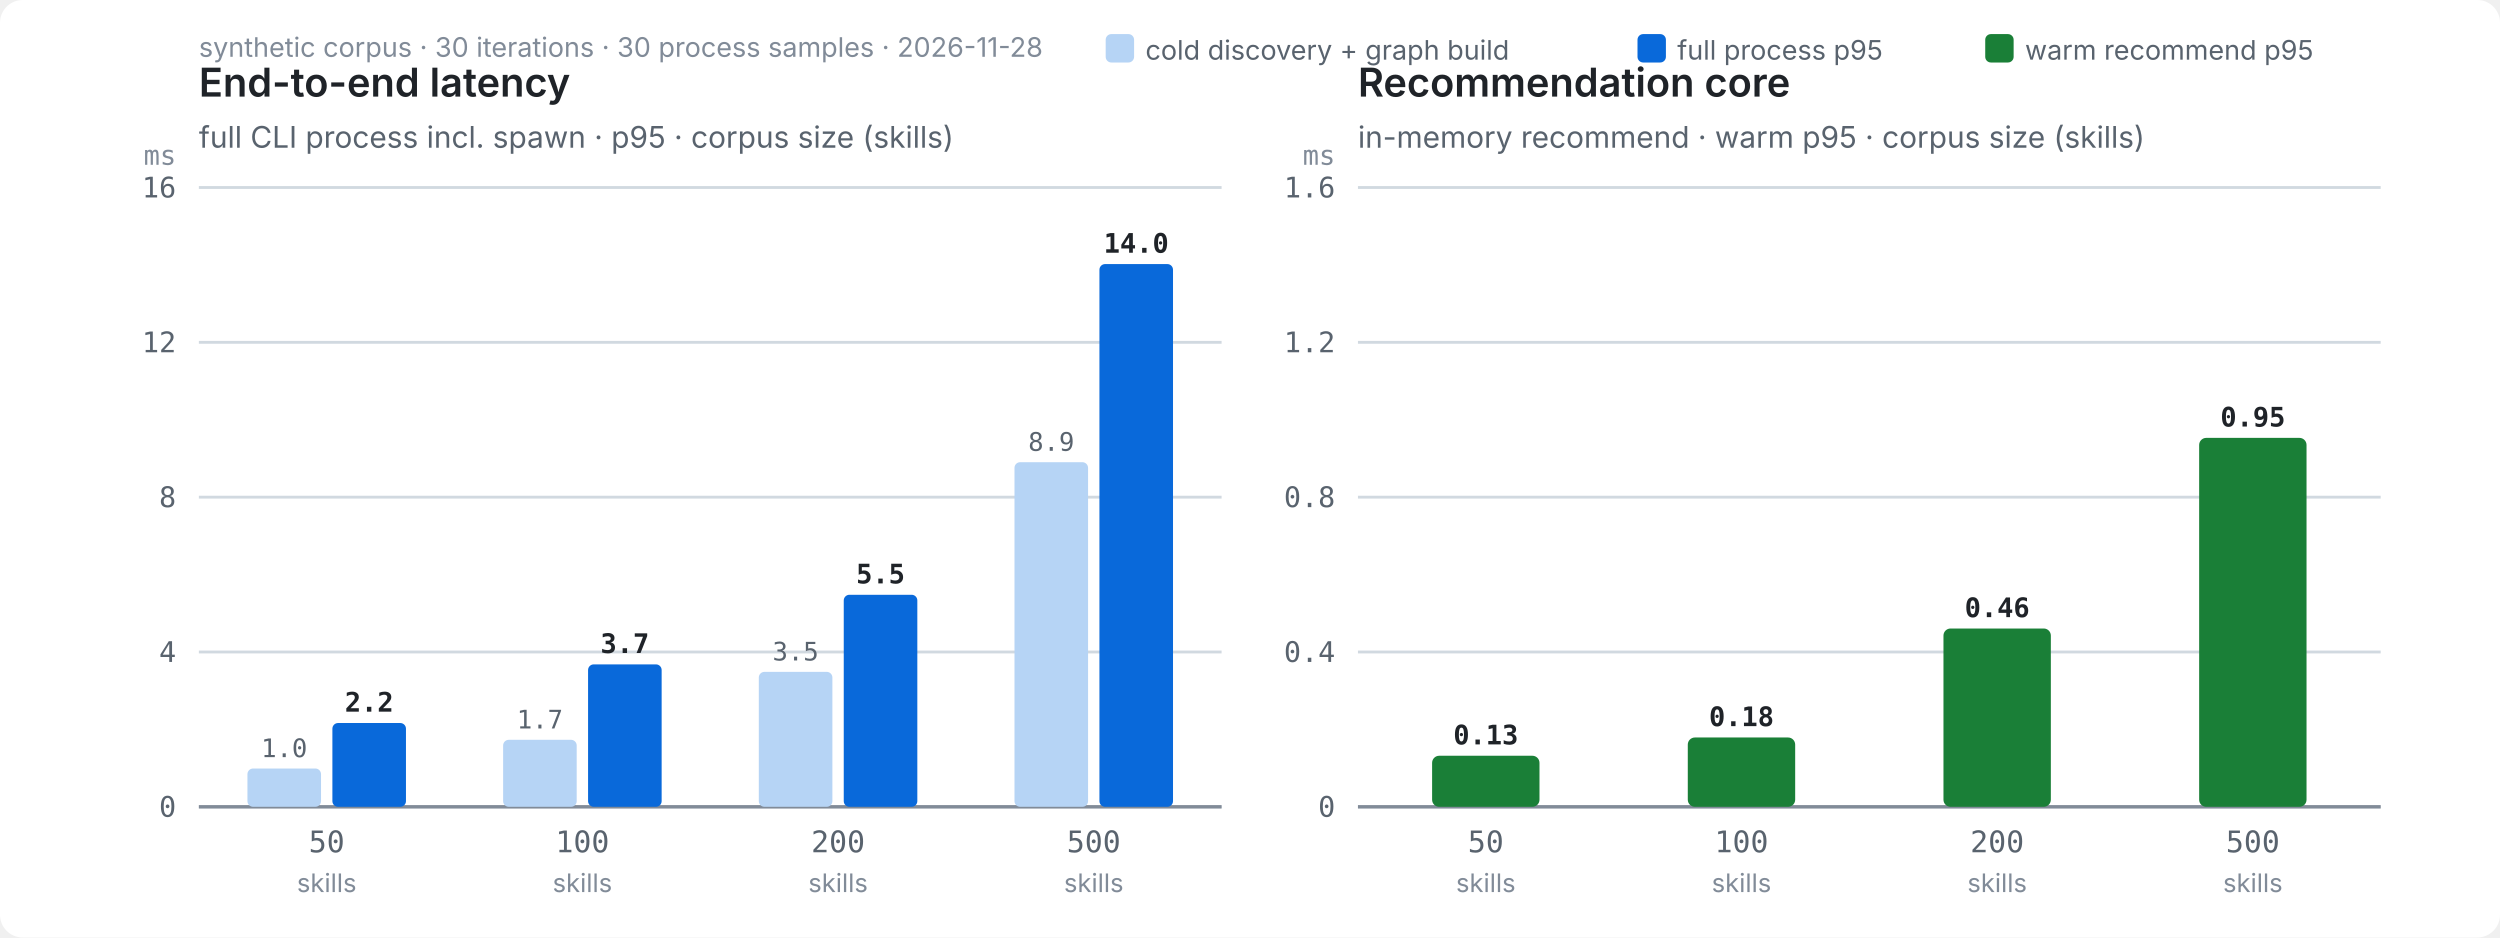
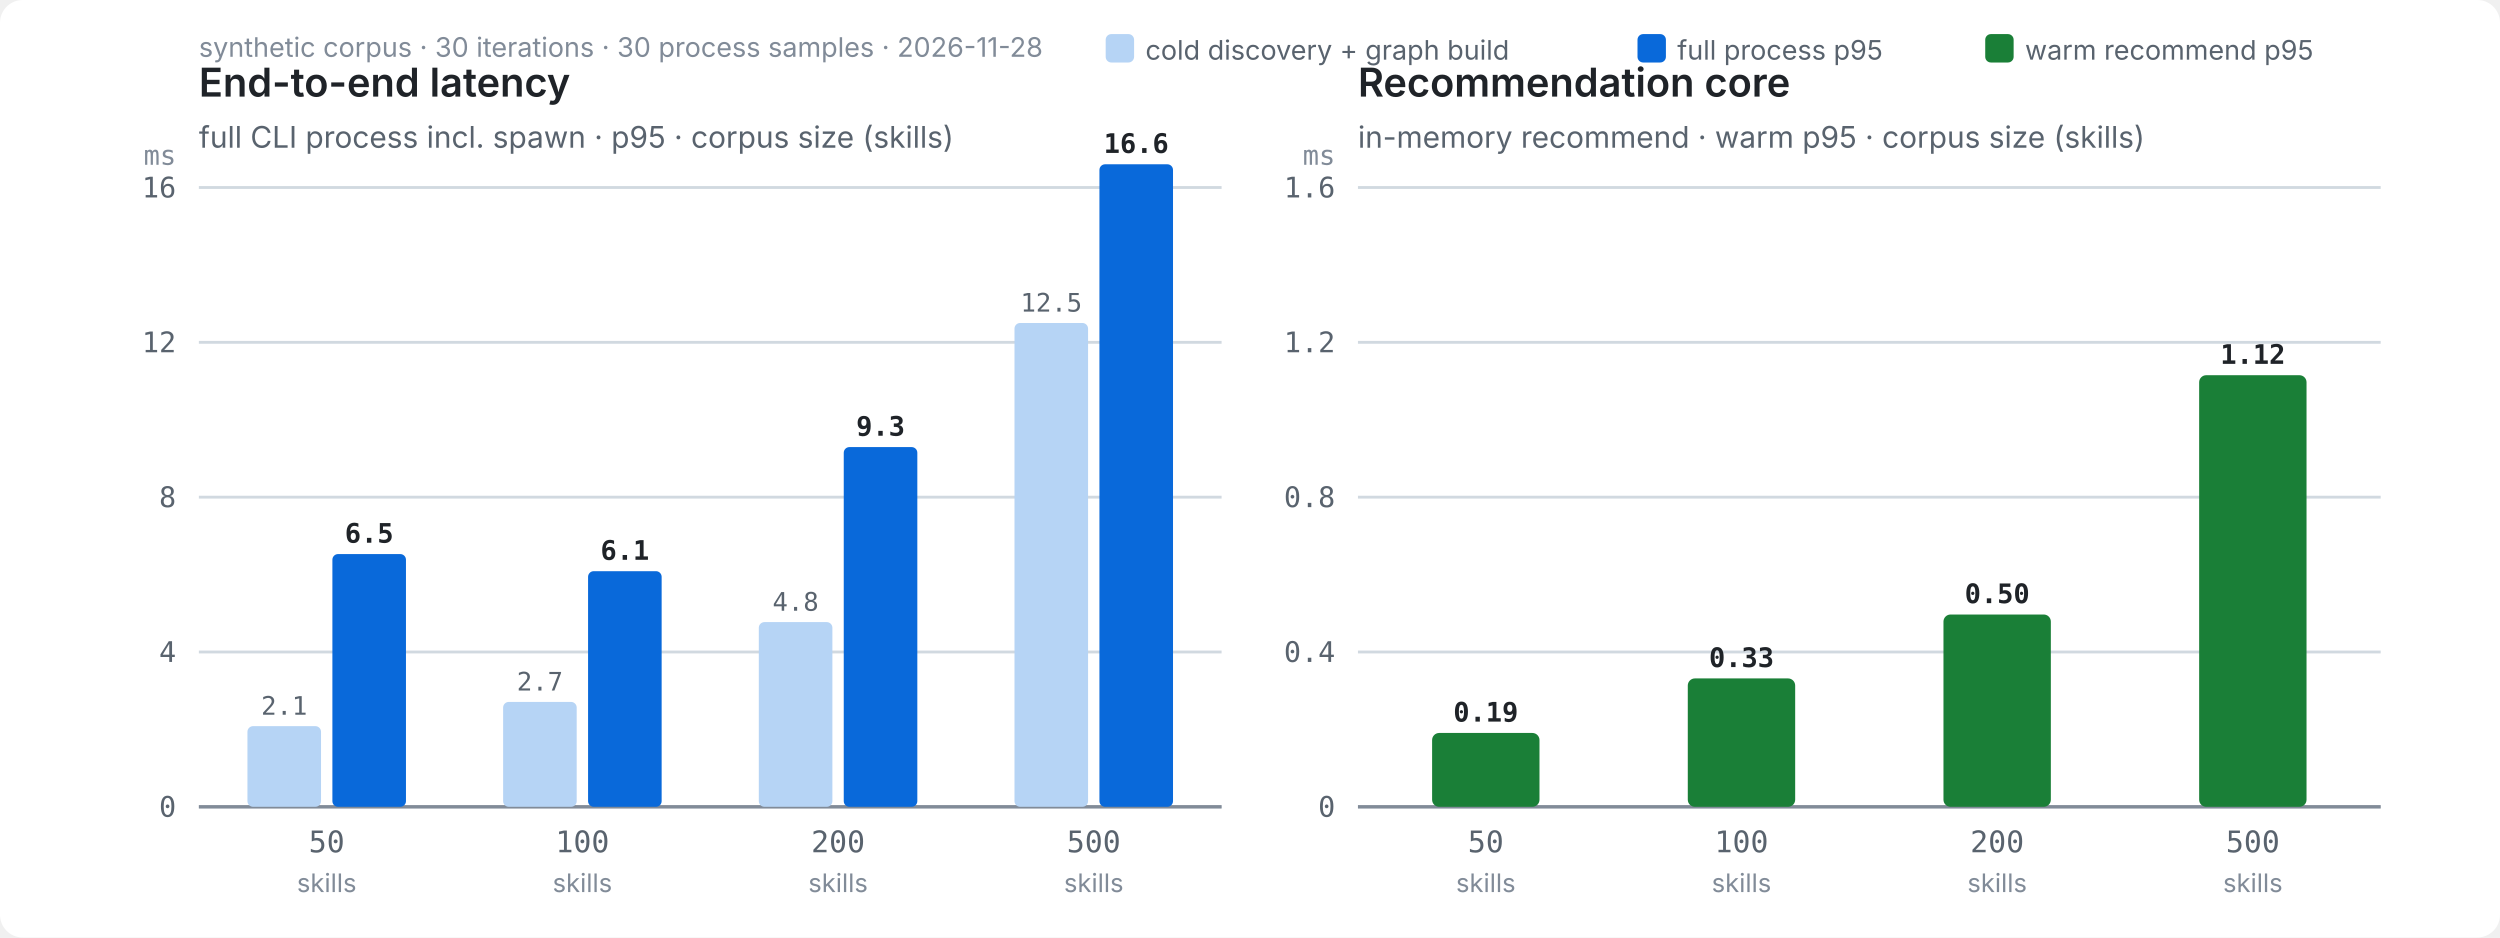
<svg xmlns="http://www.w3.org/2000/svg" width="880" height="330" viewBox="0 0 880 330" role="img" font-family="ui-sans-serif,system-ui,-apple-system,'Segoe UI',sans-serif">
  <rect width="880" height="330" fill="#ffffff" rx="8" />
  <g fill="#1f2328">
    <text x="70" y="20" font-size="9.5" fill="#818b98" text-anchor="start" font-family="ui-sans-serif,system-ui,-apple-system,'Segoe UI',sans-serif" opacity="1.0">synthetic corpus · 30 iterations · 30 process samples · 2026-11-28</text>
    <rect x="698.8" y="12" width="10" height="10" rx="2" fill="#1a7f37" opacity="1.0" />
    <text x="712.8" y="21" font-size="9.5" fill="#59636e" text-anchor="start" font-family="ui-sans-serif,system-ui,-apple-system,'Segoe UI',sans-serif" opacity="1.0">warm recommend p95</text>
    <rect x="576.4" y="12" width="10" height="10" rx="2" fill="#0969da" opacity="1.0" />
    <text x="590.4" y="21" font-size="9.5" fill="#59636e" text-anchor="start" font-family="ui-sans-serif,system-ui,-apple-system,'Segoe UI',sans-serif" opacity="1.0">full process p95</text>
    <rect x="389.2" y="12" width="10" height="10" rx="2" fill="#b6d4f5" opacity="1.0" />
    <text x="403.2" y="21" font-size="9.5" fill="#59636e" text-anchor="start" font-family="ui-sans-serif,system-ui,-apple-system,'Segoe UI',sans-serif" opacity="1.0">cold discovery + graph build</text>
    <text x="70" y="34" font-size="14" fill="#1f2328" text-anchor="start" font-family="ui-sans-serif,system-ui,-apple-system,'Segoe UI',sans-serif" opacity="1.0" font-weight="600">End-to-end latency</text>
    <text x="70" y="52" font-size="10.5" fill="#59636e" text-anchor="start" font-family="ui-sans-serif,system-ui,-apple-system,'Segoe UI',sans-serif" opacity="1.0">full CLI process incl. spawn · p95 · corpus size (skills)</text>
    <line x1="70" y1="284.0" x2="430" y2="284.0" stroke="#d1d9e0" stroke-width="1" opacity="1.0" />
    <text x="62" y="287.5" font-size="10" fill="#59636e" text-anchor="end" font-family="ui-monospace,'SF Mono',Menlo,Consolas,monospace" opacity="1.0">0</text>
    <line x1="70" y1="229.5" x2="430" y2="229.5" stroke="#d1d9e0" stroke-width="1" opacity="1.0" />
    <text x="62" y="233.0" font-size="10" fill="#59636e" text-anchor="end" font-family="ui-monospace,'SF Mono',Menlo,Consolas,monospace" opacity="1.0">4</text>
    <line x1="70" y1="175.0" x2="430" y2="175.0" stroke="#d1d9e0" stroke-width="1" opacity="1.0" />
    <text x="62" y="178.5" font-size="10" fill="#59636e" text-anchor="end" font-family="ui-monospace,'SF Mono',Menlo,Consolas,monospace" opacity="1.0">8</text>
    <line x1="70" y1="120.5" x2="430" y2="120.5" stroke="#d1d9e0" stroke-width="1" opacity="1.0" />
    <text x="62" y="124.0" font-size="10" fill="#59636e" text-anchor="end" font-family="ui-monospace,'SF Mono',Menlo,Consolas,monospace" opacity="1.0">12</text>
    <line x1="70" y1="66.0" x2="430" y2="66.0" stroke="#d1d9e0" stroke-width="1" opacity="1.0" />
    <text x="62" y="69.5" font-size="10" fill="#59636e" text-anchor="end" font-family="ui-monospace,'SF Mono',Menlo,Consolas,monospace" opacity="1.0">16</text>
    <text x="62" y="58" font-size="9.5" fill="#818b98" text-anchor="end" font-family="ui-monospace,'SF Mono',Menlo,Consolas,monospace" opacity="1.0">ms</text>
    <line x1="70" y1="284" x2="430" y2="284" stroke="#818b98" stroke-width="1.2" opacity="1.0" />
-     <rect x="87.1" y="270.512" width="25.9" height="13.488" rx="2" fill="#b6d4f5" opacity="1.0" />
-     <rect x="117.0" y="254.502" width="25.9" height="29.498" rx="2" fill="#0969da" opacity="1.0" />
-     <text x="100.05" y="266.512" font-size="9" fill="#59636e" text-anchor="middle" font-family="ui-monospace,'SF Mono',Menlo,Consolas,monospace" opacity="1.0">1.0</text>
-     <text x="129.95" y="250.502" font-size="9.5" fill="#1f2328" text-anchor="middle" font-family="ui-monospace,'SF Mono',Menlo,Consolas,monospace" opacity="1.0" font-weight="600">2.2</text>
+     <rect x="87.1" y="255.597" width="25.9" height="28.403" rx="2" fill="#b6d4f5" opacity="1.0" />
+     <rect x="117.0" y="195.031" width="25.9" height="88.969" rx="2" fill="#0969da" opacity="1.0" />
+     <text x="100.05" y="251.597" font-size="9" fill="#59636e" text-anchor="middle" font-family="ui-monospace,'SF Mono',Menlo,Consolas,monospace" opacity="1.0">2.1</text>
+     <text x="129.95" y="191.031" font-size="9.5" fill="#1f2328" text-anchor="middle" font-family="ui-monospace,'SF Mono',Menlo,Consolas,monospace" opacity="1.0" font-weight="600">6.5</text>
    <text x="115.0" y="300" font-size="10.5" fill="#59636e" text-anchor="middle" font-family="ui-monospace,'SF Mono',Menlo,Consolas,monospace" opacity="1.0">50</text>
    <text x="115.0" y="314" font-size="9" fill="#818b98" text-anchor="middle" font-family="ui-sans-serif,system-ui,-apple-system,'Segoe UI',sans-serif" opacity="1.0">skills</text>
-     <rect x="177.1" y="260.41" width="25.9" height="23.59" rx="2" fill="#b6d4f5" opacity="1.0" />
-     <rect x="207.0" y="233.86" width="25.9" height="50.14" rx="2" fill="#0969da" opacity="1.0" />
-     <text x="190.05" y="256.41" font-size="9" fill="#59636e" text-anchor="middle" font-family="ui-monospace,'SF Mono',Menlo,Consolas,monospace" opacity="1.0">1.7</text>
-     <text x="219.95" y="229.86" font-size="9.5" fill="#1f2328" text-anchor="middle" font-family="ui-monospace,'SF Mono',Menlo,Consolas,monospace" opacity="1.0" font-weight="600">3.7</text>
+     <rect x="177.1" y="247.072" width="25.9" height="36.928" rx="2" fill="#b6d4f5" opacity="1.0" />
+     <rect x="207.0" y="201.053" width="25.9" height="82.947" rx="2" fill="#0969da" opacity="1.0" />
+     <text x="190.05" y="243.072" font-size="9" fill="#59636e" text-anchor="middle" font-family="ui-monospace,'SF Mono',Menlo,Consolas,monospace" opacity="1.0">2.7</text>
+     <text x="219.95" y="197.053" font-size="9.5" fill="#1f2328" text-anchor="middle" font-family="ui-monospace,'SF Mono',Menlo,Consolas,monospace" opacity="1.0" font-weight="600">6.1</text>
    <text x="205.0" y="300" font-size="10.5" fill="#59636e" text-anchor="middle" font-family="ui-monospace,'SF Mono',Menlo,Consolas,monospace" opacity="1.0">100</text>
    <text x="205.0" y="314" font-size="9" fill="#818b98" text-anchor="middle" font-family="ui-sans-serif,system-ui,-apple-system,'Segoe UI',sans-serif" opacity="1.0">skills</text>
-     <rect x="267.1" y="236.49" width="25.9" height="47.51" rx="2" fill="#b6d4f5" opacity="1.0" />
-     <rect x="297.0" y="209.359" width="25.9" height="74.641" rx="2" fill="#0969da" opacity="1.0" />
-     <text x="280.05" y="232.49" font-size="9" fill="#59636e" text-anchor="middle" font-family="ui-monospace,'SF Mono',Menlo,Consolas,monospace" opacity="1.0">3.5</text>
-     <text x="309.95" y="205.359" font-size="9.5" fill="#1f2328" text-anchor="middle" font-family="ui-monospace,'SF Mono',Menlo,Consolas,monospace" opacity="1.0" font-weight="600">5.5</text>
+     <rect x="267.1" y="218.978" width="25.9" height="65.022" rx="2" fill="#b6d4f5" opacity="1.0" />
+     <rect x="297.0" y="157.374" width="25.9" height="126.626" rx="2" fill="#0969da" opacity="1.0" />
+     <text x="280.05" y="214.978" font-size="9" fill="#59636e" text-anchor="middle" font-family="ui-monospace,'SF Mono',Menlo,Consolas,monospace" opacity="1.0">4.8</text>
+     <text x="309.95" y="153.374" font-size="9.5" fill="#1f2328" text-anchor="middle" font-family="ui-monospace,'SF Mono',Menlo,Consolas,monospace" opacity="1.0" font-weight="600">9.3</text>
    <text x="295.0" y="300" font-size="10.5" fill="#59636e" text-anchor="middle" font-family="ui-monospace,'SF Mono',Menlo,Consolas,monospace" opacity="1.0">200</text>
    <text x="295.0" y="314" font-size="9" fill="#818b98" text-anchor="middle" font-family="ui-sans-serif,system-ui,-apple-system,'Segoe UI',sans-serif" opacity="1.0">skills</text>
-     <rect x="357.1" y="162.692" width="25.9" height="121.308" rx="2" fill="#b6d4f5" opacity="1.0" />
-     <rect x="387.0" y="92.951" width="25.9" height="191.049" rx="2" fill="#0969da" opacity="1.0" />
-     <text x="370.05" y="158.692" font-size="9" fill="#59636e" text-anchor="middle" font-family="ui-monospace,'SF Mono',Menlo,Consolas,monospace" opacity="1.0">8.9</text>
-     <text x="399.95" y="88.951" font-size="9.5" fill="#1f2328" text-anchor="middle" font-family="ui-monospace,'SF Mono',Menlo,Consolas,monospace" opacity="1.0" font-weight="600">14.0</text>
+     <rect x="357.1" y="113.686" width="25.9" height="170.314" rx="2" fill="#b6d4f5" opacity="1.0" />
+     <rect x="387.0" y="57.826" width="25.9" height="226.174" rx="2" fill="#0969da" opacity="1.0" />
+     <text x="370.05" y="109.686" font-size="9" fill="#59636e" text-anchor="middle" font-family="ui-monospace,'SF Mono',Menlo,Consolas,monospace" opacity="1.0">12.5</text>
+     <text x="399.95" y="53.826" font-size="9.5" fill="#1f2328" text-anchor="middle" font-family="ui-monospace,'SF Mono',Menlo,Consolas,monospace" opacity="1.0" font-weight="600">16.6</text>
    <text x="385.0" y="300" font-size="10.5" fill="#59636e" text-anchor="middle" font-family="ui-monospace,'SF Mono',Menlo,Consolas,monospace" opacity="1.0">500</text>
    <text x="385.0" y="314" font-size="9" fill="#818b98" text-anchor="middle" font-family="ui-sans-serif,system-ui,-apple-system,'Segoe UI',sans-serif" opacity="1.0">skills</text>
    <text x="478" y="34" font-size="14" fill="#1f2328" text-anchor="start" font-family="ui-sans-serif,system-ui,-apple-system,'Segoe UI',sans-serif" opacity="1.0" font-weight="600">Recommendation core</text>
    <text x="478" y="52" font-size="10.5" fill="#59636e" text-anchor="start" font-family="ui-sans-serif,system-ui,-apple-system,'Segoe UI',sans-serif" opacity="1.0">in-memory recommend · warm p95 · corpus size (skills)</text>
    <line x1="478" y1="284.0" x2="838" y2="284.0" stroke="#d1d9e0" stroke-width="1" opacity="1.0" />
    <text x="470" y="287.5" font-size="10" fill="#59636e" text-anchor="end" font-family="ui-monospace,'SF Mono',Menlo,Consolas,monospace" opacity="1.0">0</text>
    <line x1="478" y1="229.5" x2="838" y2="229.5" stroke="#d1d9e0" stroke-width="1" opacity="1.0" />
    <text x="470" y="233.0" font-size="10" fill="#59636e" text-anchor="end" font-family="ui-monospace,'SF Mono',Menlo,Consolas,monospace" opacity="1.0">0.4</text>
    <line x1="478" y1="175.0" x2="838" y2="175.0" stroke="#d1d9e0" stroke-width="1" opacity="1.0" />
    <text x="470" y="178.5" font-size="10" fill="#59636e" text-anchor="end" font-family="ui-monospace,'SF Mono',Menlo,Consolas,monospace" opacity="1.0">0.8</text>
    <line x1="478" y1="120.5" x2="838" y2="120.5" stroke="#d1d9e0" stroke-width="1" opacity="1.0" />
    <text x="470" y="124" font-size="10" fill="#59636e" text-anchor="end" font-family="ui-monospace,'SF Mono',Menlo,Consolas,monospace" opacity="1.0">1.2</text>
    <line x1="478" y1="66.0" x2="838" y2="66.0" stroke="#d1d9e0" stroke-width="1" opacity="1.0" />
    <text x="470" y="69.5" font-size="10" fill="#59636e" text-anchor="end" font-family="ui-monospace,'SF Mono',Menlo,Consolas,monospace" opacity="1.0">1.6</text>
    <text x="470" y="58" font-size="9.5" fill="#818b98" text-anchor="end" font-family="ui-monospace,'SF Mono',Menlo,Consolas,monospace" opacity="1.0">ms</text>
    <line x1="478" y1="284" x2="838" y2="284" stroke="#818b98" stroke-width="1.2" opacity="1.0" />
-     <rect x="504.1" y="266.026" width="37.8" height="17.974" rx="2.5" fill="#1a7f37" opacity="1.0" />
-     <text x="523.0" y="262.026" font-size="9.5" fill="#1f2328" text-anchor="middle" font-family="ui-monospace,'SF Mono',Menlo,Consolas,monospace" opacity="1.0" font-weight="600">0.13</text>
+     <rect x="504.1" y="258.003" width="37.8" height="25.997" rx="2.5" fill="#1a7f37" opacity="1.0" />
+     <text x="523.0" y="254.003" font-size="9.5" fill="#1f2328" text-anchor="middle" font-family="ui-monospace,'SF Mono',Menlo,Consolas,monospace" opacity="1.0" font-weight="600">0.19</text>
    <text x="523.0" y="300" font-size="10.5" fill="#59636e" text-anchor="middle" font-family="ui-monospace,'SF Mono',Menlo,Consolas,monospace" opacity="1.0">50</text>
    <text x="523.0" y="314" font-size="9" fill="#818b98" text-anchor="middle" font-family="ui-sans-serif,system-ui,-apple-system,'Segoe UI',sans-serif" opacity="1.0">skills</text>
-     <rect x="594.1" y="259.597" width="37.8" height="24.403" rx="2.5" fill="#1a7f37" opacity="1.0" />
-     <text x="613.0" y="255.597" font-size="9.5" fill="#1f2328" text-anchor="middle" font-family="ui-monospace,'SF Mono',Menlo,Consolas,monospace" opacity="1.0" font-weight="600">0.18</text>
+     <rect x="594.1" y="238.805" width="37.8" height="45.195" rx="2.5" fill="#1a7f37" opacity="1.0" />
+     <text x="613.0" y="234.805" font-size="9.5" fill="#1f2328" text-anchor="middle" font-family="ui-monospace,'SF Mono',Menlo,Consolas,monospace" opacity="1.0" font-weight="600">0.33</text>
    <text x="613.0" y="300" font-size="10.5" fill="#59636e" text-anchor="middle" font-family="ui-monospace,'SF Mono',Menlo,Consolas,monospace" opacity="1.0">100</text>
    <text x="613.0" y="314" font-size="9" fill="#818b98" text-anchor="middle" font-family="ui-sans-serif,system-ui,-apple-system,'Segoe UI',sans-serif" opacity="1.0">skills</text>
-     <rect x="684.1" y="221.232" width="37.8" height="62.768" rx="2.5" fill="#1a7f37" opacity="1.0" />
-     <text x="703.0" y="217.232" font-size="9.5" fill="#1f2328" text-anchor="middle" font-family="ui-monospace,'SF Mono',Menlo,Consolas,monospace" opacity="1.0" font-weight="600">0.46</text>
+     <rect x="684.1" y="216.308" width="37.8" height="67.692" rx="2.5" fill="#1a7f37" opacity="1.0" />
+     <text x="703.0" y="212.308" font-size="9.5" fill="#1f2328" text-anchor="middle" font-family="ui-monospace,'SF Mono',Menlo,Consolas,monospace" opacity="1.0" font-weight="600">0.50</text>
    <text x="703.0" y="300" font-size="10.5" fill="#59636e" text-anchor="middle" font-family="ui-monospace,'SF Mono',Menlo,Consolas,monospace" opacity="1.0">200</text>
    <text x="703.0" y="314" font-size="9" fill="#818b98" text-anchor="middle" font-family="ui-sans-serif,system-ui,-apple-system,'Segoe UI',sans-serif" opacity="1.0">skills</text>
-     <rect x="774.1" y="154.134" width="37.8" height="129.866" rx="2.5" fill="#1a7f37" opacity="1.0" />
-     <text x="793.0" y="150.134" font-size="9.5" fill="#1f2328" text-anchor="middle" font-family="ui-monospace,'SF Mono',Menlo,Consolas,monospace" opacity="1.0" font-weight="600">0.95</text>
+     <rect x="774.1" y="132.071" width="37.8" height="151.929" rx="2.5" fill="#1a7f37" opacity="1.0" />
+     <text x="793.0" y="128.071" font-size="9.5" fill="#1f2328" text-anchor="middle" font-family="ui-monospace,'SF Mono',Menlo,Consolas,monospace" opacity="1.0" font-weight="600">1.12</text>
    <text x="793.0" y="300" font-size="10.5" fill="#59636e" text-anchor="middle" font-family="ui-monospace,'SF Mono',Menlo,Consolas,monospace" opacity="1.0">500</text>
    <text x="793.0" y="314" font-size="9" fill="#818b98" text-anchor="middle" font-family="ui-sans-serif,system-ui,-apple-system,'Segoe UI',sans-serif" opacity="1.0">skills</text>
  </g>
</svg>
